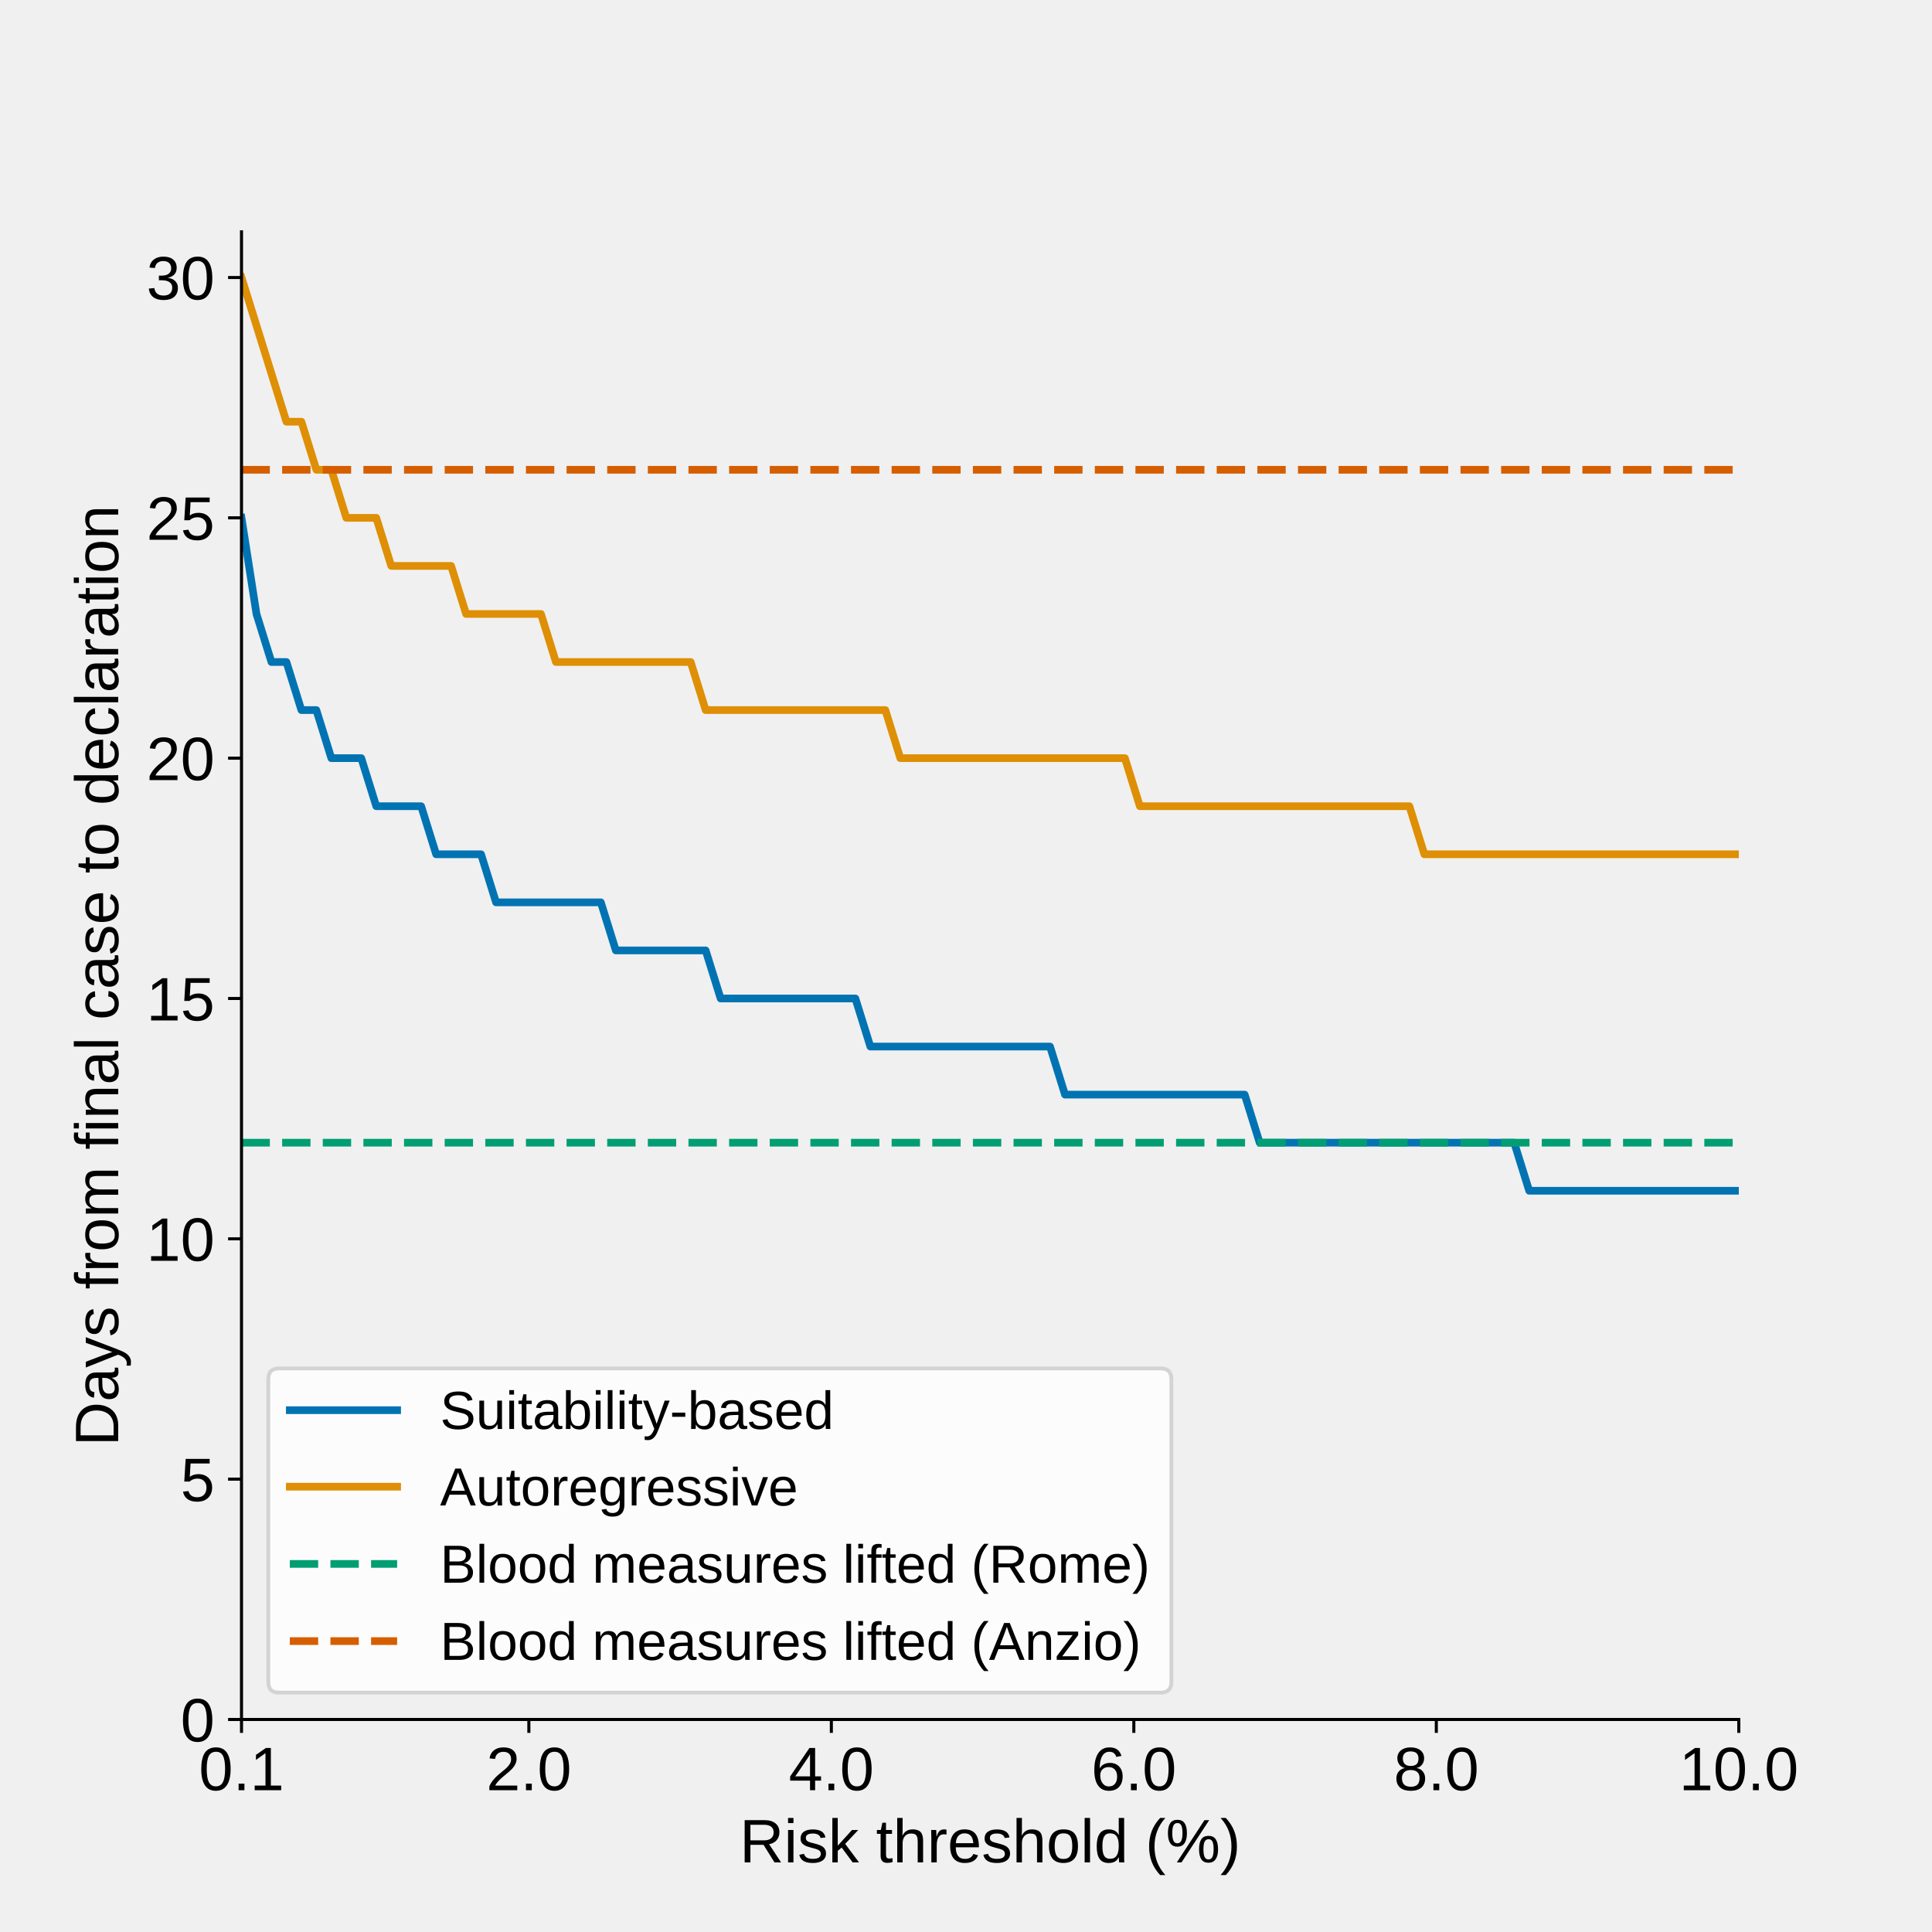
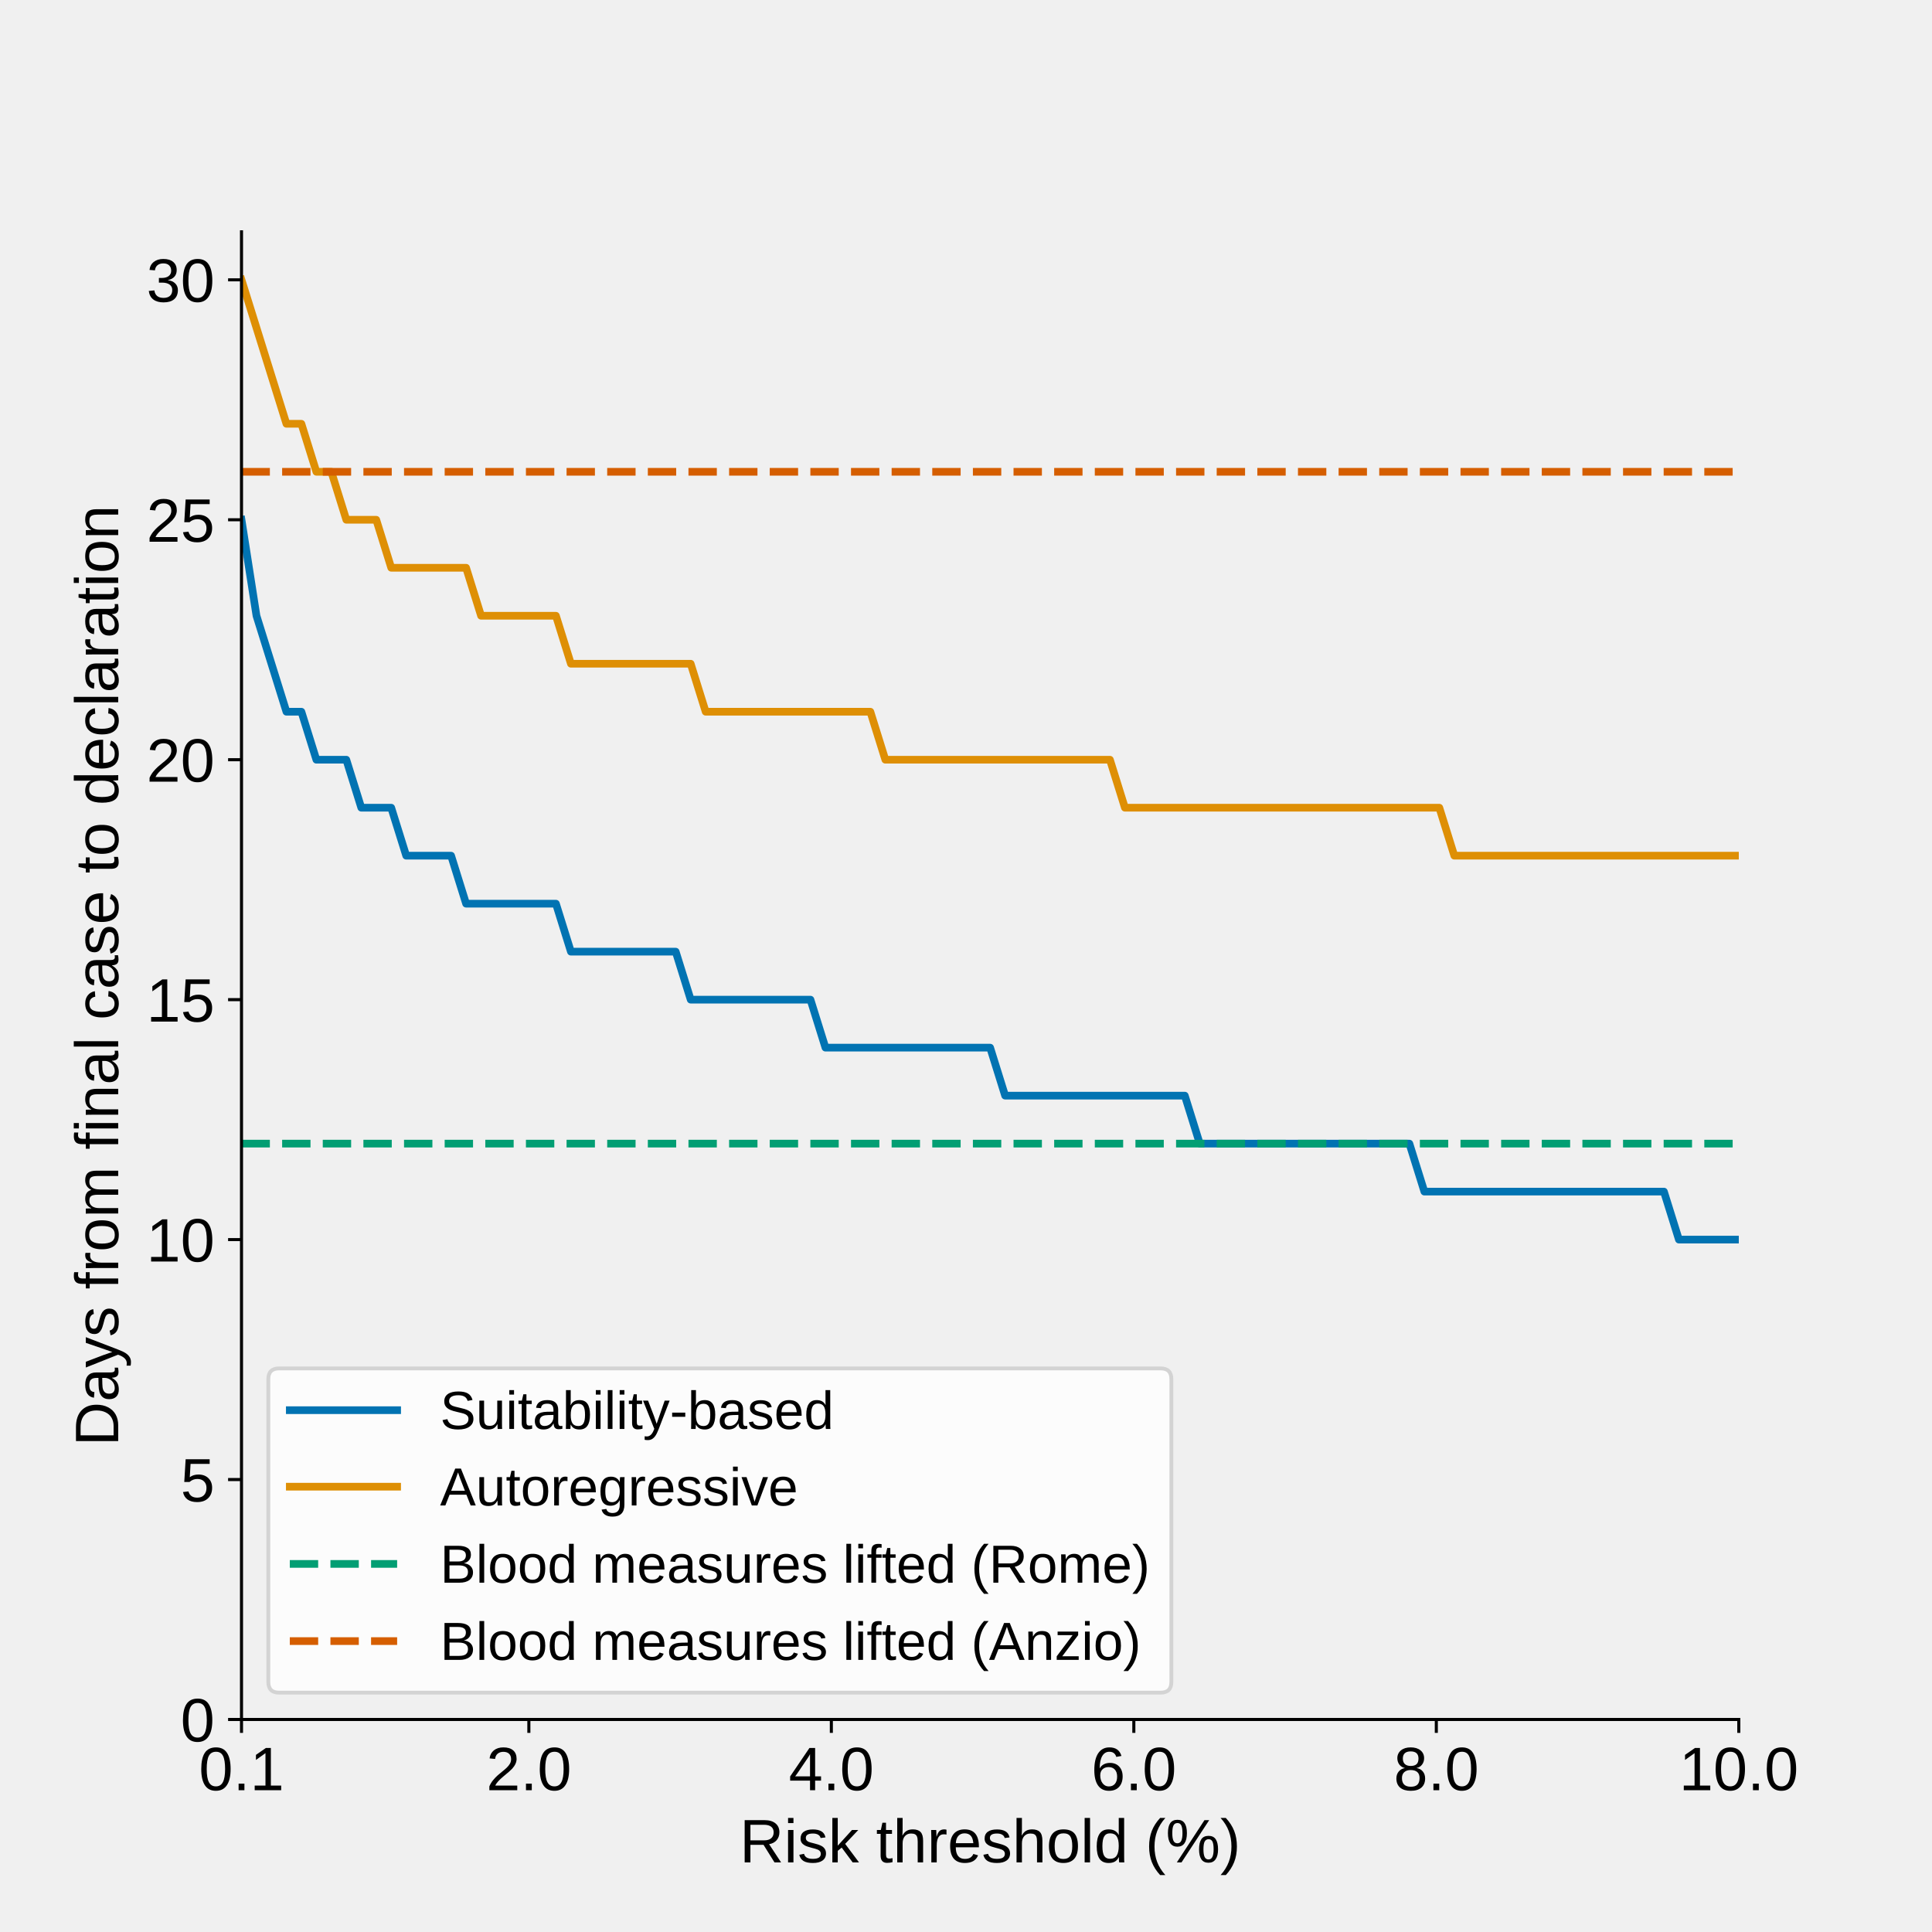
<svg xmlns="http://www.w3.org/2000/svg" xmlns:xlink="http://www.w3.org/1999/xlink" width="504pt" height="504pt" viewBox="0 0 504 504" version="1.1">
  <defs>
    <style type="text/css">*{stroke-linejoin: round; stroke-linecap: butt}</style>
  </defs>
  <g id="figure_1">
    <g id="patch_1">
      <path d="M 0 504  L 504 504  L 504 0  L 0 0  L 0 504  z " style="fill: none" />
    </g>
    <g id="axes_1">
      <g id="patch_2">
        <path d="M 63 448.56  L 453.6 448.56  L 453.6 60.48  L 63 60.48  L 63 448.56  z " style="fill: none" />
      </g>
      <g id="matplotlib.axis_1">
        <g id="xtick_1">
          <g id="line2d_1">
            <defs>
-               <path id="m18fdff7d92" d="M 0 0  L 0 3.5  " style="stroke: #000000; stroke-width: 0.8" />
+               <path id="mbc29019a53" d="M 0 0  L 0 3.5  " style="stroke: #000000; stroke-width: 0.8" />
            </defs>
            <g>
-               <use xlink:href="#m18fdff7d92" x="63" y="448.56" style="stroke: #000000; stroke-width: 0.8" />
+               <use xlink:href="#mbc29019a53" x="63" y="448.56" style="stroke: #000000; stroke-width: 0.8" />
            </g>
          </g>
          <g id="text_1">
            <text style="font-size: 16px; font-family: 'Arial', sans-serif; text-anchor: middle" x="63" y="467.012" transform="rotate(-0 63 467.0125)">0.1</text>
          </g>
        </g>
        <g id="xtick_2">
          <g id="line2d_2">
            <g>
-               <use xlink:href="#m18fdff7d92" x="137.964" y="448.56" style="stroke: #000000; stroke-width: 0.8" />
+               <use xlink:href="#mbc29019a53" x="137.964" y="448.56" style="stroke: #000000; stroke-width: 0.8" />
            </g>
          </g>
          <g id="text_2">
            <text style="font-size: 16px; font-family: 'Arial', sans-serif; text-anchor: middle" x="137.964" y="467.012" transform="rotate(-0 137.9636 467.0125)">2.0</text>
          </g>
        </g>
        <g id="xtick_3">
          <g id="line2d_3">
            <g>
-               <use xlink:href="#m18fdff7d92" x="216.873" y="448.56" style="stroke: #000000; stroke-width: 0.8" />
+               <use xlink:href="#mbc29019a53" x="216.873" y="448.56" style="stroke: #000000; stroke-width: 0.8" />
            </g>
          </g>
          <g id="text_3">
            <text style="font-size: 16px; font-family: 'Arial', sans-serif; text-anchor: middle" x="216.873" y="467.012" transform="rotate(-0 216.8727 467.0125)">4.0</text>
          </g>
        </g>
        <g id="xtick_4">
          <g id="line2d_4">
            <g>
-               <use xlink:href="#m18fdff7d92" x="295.782" y="448.56" style="stroke: #000000; stroke-width: 0.8" />
+               <use xlink:href="#mbc29019a53" x="295.782" y="448.56" style="stroke: #000000; stroke-width: 0.8" />
            </g>
          </g>
          <g id="text_4">
            <text style="font-size: 16px; font-family: 'Arial', sans-serif; text-anchor: middle" x="295.782" y="467.012" transform="rotate(-0 295.7818 467.0125)">6.0</text>
          </g>
        </g>
        <g id="xtick_5">
          <g id="line2d_5">
            <g>
-               <use xlink:href="#m18fdff7d92" x="374.691" y="448.56" style="stroke: #000000; stroke-width: 0.8" />
+               <use xlink:href="#mbc29019a53" x="374.691" y="448.56" style="stroke: #000000; stroke-width: 0.8" />
            </g>
          </g>
          <g id="text_5">
            <text style="font-size: 16px; font-family: 'Arial', sans-serif; text-anchor: middle" x="374.691" y="467.012" transform="rotate(-0 374.6909 467.0125)">8.0</text>
          </g>
        </g>
        <g id="xtick_6">
          <g id="line2d_6">
            <g>
-               <use xlink:href="#m18fdff7d92" x="453.6" y="448.56" style="stroke: #000000; stroke-width: 0.8" />
+               <use xlink:href="#mbc29019a53" x="453.6" y="448.56" style="stroke: #000000; stroke-width: 0.8" />
            </g>
          </g>
          <g id="text_6">
            <text style="font-size: 16px; font-family: 'Arial', sans-serif; text-anchor: middle" x="453.6" y="467.012" transform="rotate(-0 453.6 467.0125)">10.0</text>
          </g>
        </g>
        <g id="text_7">
          <text style="font-size: 16px; font-family: 'Arial', sans-serif; text-anchor: middle" x="258.3" y="485.84" transform="rotate(-0 258.3 485.84)">Risk threshold (%)</text>
        </g>
      </g>
      <g id="matplotlib.axis_2">
        <g id="ytick_1">
          <g id="line2d_7">
            <defs>
-               <path id="mdc9bde89df" d="M 0 0  L -3.5 0  " style="stroke: #000000; stroke-width: 0.8" />
+               <path id="m13a270ad79" d="M 0 0  L -3.5 0  " style="stroke: #000000; stroke-width: 0.8" />
            </defs>
            <g>
-               <use xlink:href="#mdc9bde89df" x="63" y="448.56" style="stroke: #000000; stroke-width: 0.8" />
+               <use xlink:href="#m13a270ad79" x="63" y="448.56" style="stroke: #000000; stroke-width: 0.8" />
            </g>
          </g>
          <g id="text_8">
            <text style="font-size: 16px; font-family: 'Arial', sans-serif; text-anchor: end" x="56" y="454.286" transform="rotate(-0 56 454.2862)">0</text>
          </g>
        </g>
        <g id="ytick_2">
          <g id="line2d_8">
            <g>
-               <use xlink:href="#mdc9bde89df" x="63" y="385.865" style="stroke: #000000; stroke-width: 0.8" />
+               <use xlink:href="#m13a270ad79" x="63" y="385.966" style="stroke: #000000; stroke-width: 0.8" />
            </g>
          </g>
          <g id="text_9">
-             <text style="font-size: 16px; font-family: 'Arial', sans-serif; text-anchor: end" x="56" y="391.592" transform="rotate(-0 56 391.5916)">5</text>
+             <text style="font-size: 16px; font-family: 'Arial', sans-serif; text-anchor: end" x="56" y="391.693" transform="rotate(-0 56 391.6927)">5</text>
          </g>
        </g>
        <g id="ytick_3">
          <g id="line2d_9">
            <g>
-               <use xlink:href="#mdc9bde89df" x="63" y="323.171" style="stroke: #000000; stroke-width: 0.8" />
+               <use xlink:href="#m13a270ad79" x="63" y="323.373" style="stroke: #000000; stroke-width: 0.8" />
            </g>
          </g>
          <g id="text_10">
-             <text style="font-size: 16px; font-family: 'Arial', sans-serif; text-anchor: end" x="56" y="328.897" transform="rotate(-0 56 328.8969)">10</text>
+             <text style="font-size: 16px; font-family: 'Arial', sans-serif; text-anchor: end" x="56" y="329.099" transform="rotate(-0 56 329.0992)">10</text>
          </g>
        </g>
        <g id="ytick_4">
          <g id="line2d_10">
            <g>
-               <use xlink:href="#mdc9bde89df" x="63" y="260.476" style="stroke: #000000; stroke-width: 0.8" />
+               <use xlink:href="#m13a270ad79" x="63" y="260.779" style="stroke: #000000; stroke-width: 0.8" />
            </g>
          </g>
          <g id="text_11">
-             <text style="font-size: 16px; font-family: 'Arial', sans-serif; text-anchor: end" x="56" y="266.202" transform="rotate(-0 56 266.2022)">15</text>
+             <text style="font-size: 16px; font-family: 'Arial', sans-serif; text-anchor: end" x="56" y="266.506" transform="rotate(-0 56 266.5056)">15</text>
          </g>
        </g>
        <g id="ytick_5">
          <g id="line2d_11">
            <g>
-               <use xlink:href="#mdc9bde89df" x="63" y="197.781" style="stroke: #000000; stroke-width: 0.8" />
+               <use xlink:href="#m13a270ad79" x="63" y="198.186" style="stroke: #000000; stroke-width: 0.8" />
            </g>
          </g>
          <g id="text_12">
-             <text style="font-size: 16px; font-family: 'Arial', sans-serif; text-anchor: end" x="56" y="203.508" transform="rotate(-0 56 203.5076)">20</text>
+             <text style="font-size: 16px; font-family: 'Arial', sans-serif; text-anchor: end" x="56" y="203.912" transform="rotate(-0 56 203.9121)">20</text>
          </g>
        </g>
        <g id="ytick_6">
          <g id="line2d_12">
            <g>
-               <use xlink:href="#mdc9bde89df" x="63" y="135.087" style="stroke: #000000; stroke-width: 0.8" />
+               <use xlink:href="#m13a270ad79" x="63" y="135.592" style="stroke: #000000; stroke-width: 0.8" />
            </g>
          </g>
          <g id="text_13">
-             <text style="font-size: 16px; font-family: 'Arial', sans-serif; text-anchor: end" x="56" y="140.813" transform="rotate(-0 56 140.8129)">25</text>
+             <text style="font-size: 16px; font-family: 'Arial', sans-serif; text-anchor: end" x="56" y="141.319" transform="rotate(-0 56 141.3185)">25</text>
          </g>
        </g>
        <g id="ytick_7">
          <g id="line2d_13">
            <g>
-               <use xlink:href="#mdc9bde89df" x="63" y="72.392" style="stroke: #000000; stroke-width: 0.8" />
+               <use xlink:href="#m13a270ad79" x="63" y="72.999" style="stroke: #000000; stroke-width: 0.8" />
            </g>
          </g>
          <g id="text_14">
-             <text style="font-size: 16px; font-family: 'Arial', sans-serif; text-anchor: end" x="56" y="78.118" transform="rotate(-0 56 78.11824)">30</text>
+             <text style="font-size: 16px; font-family: 'Arial', sans-serif; text-anchor: end" x="56" y="78.725" transform="rotate(-0 56 78.72496)">30</text>
          </g>
        </g>
        <g id="text_15">
          <text style="font-size: 16px; font-family: 'Arial', sans-serif; text-anchor: middle" x="30.837" y="254.52" transform="rotate(-90 30.8375 254.52)">Days from final case to declaration</text>
        </g>
      </g>
      <g id="line2d_14">
-         <path d="M 63 135.087  L 66.906 160.165  L 70.812 172.703  L 74.718 172.703  L 78.624 185.242  L 82.53 185.242  L 86.436 197.781  L 90.342 197.781  L 94.248 197.781  L 98.154 210.32  L 102.06 210.32  L 105.966 210.32  L 109.872 210.32  L 113.778 222.859  L 117.684 222.859  L 121.59 222.859  L 125.496 222.859  L 129.402 235.398  L 133.308 235.398  L 137.214 235.398  L 141.12 235.398  L 145.026 235.398  L 148.932 235.398  L 152.838 235.398  L 156.744 235.398  L 160.65 247.937  L 164.556 247.937  L 168.462 247.937  L 172.368 247.937  L 176.274 247.937  L 180.18 247.937  L 184.086 247.937  L 187.992 260.476  L 191.898 260.476  L 195.804 260.476  L 199.71 260.476  L 203.616 260.476  L 207.522 260.476  L 211.428 260.476  L 215.334 260.476  L 219.24 260.476  L 223.146 260.476  L 227.052 273.015  L 230.958 273.015  L 234.864 273.015  L 238.77 273.015  L 242.676 273.015  L 246.582 273.015  L 250.488 273.015  L 254.394 273.015  L 258.3 273.015  L 262.206 273.015  L 266.112 273.015  L 270.018 273.015  L 273.924 273.015  L 277.83 285.554  L 281.736 285.554  L 285.642 285.554  L 289.548 285.554  L 293.454 285.554  L 297.36 285.554  L 301.266 285.554  L 305.172 285.554  L 309.078 285.554  L 312.984 285.554  L 316.89 285.554  L 320.796 285.554  L 324.702 285.554  L 328.608 298.093  L 332.514 298.093  L 336.42 298.093  L 340.326 298.093  L 344.232 298.093  L 348.138 298.093  L 352.044 298.093  L 355.95 298.093  L 359.856 298.093  L 363.762 298.093  L 367.668 298.093  L 371.574 298.093  L 375.48 298.093  L 379.386 298.093  L 383.292 298.093  L 387.198 298.093  L 391.104 298.093  L 395.01 298.093  L 398.916 310.632  L 402.822 310.632  L 406.728 310.632  L 410.634 310.632  L 414.54 310.632  L 418.446 310.632  L 422.352 310.632  L 426.258 310.632  L 430.164 310.632  L 434.07 310.632  L 437.976 310.632  L 441.882 310.632  L 445.788 310.632  L 449.694 310.632  L 453.6 310.632  " clip-path="url(#p4ce9e8f227)" style="fill: none; stroke: #0173b2; stroke-width: 2; stroke-linecap: square" />
+         <path d="M 63 135.592  L 66.906 160.63  L 70.812 173.148  L 74.718 185.667  L 78.624 185.667  L 82.53 198.186  L 86.436 198.186  L 90.342 198.186  L 94.248 210.705  L 98.154 210.705  L 102.06 210.705  L 105.966 223.223  L 109.872 223.223  L 113.778 223.223  L 117.684 223.223  L 121.59 235.742  L 125.496 235.742  L 129.402 235.742  L 133.308 235.742  L 137.214 235.742  L 141.12 235.742  L 145.026 235.742  L 148.932 248.261  L 152.838 248.261  L 156.744 248.261  L 160.65 248.261  L 164.556 248.261  L 168.462 248.261  L 172.368 248.261  L 176.274 248.261  L 180.18 260.779  L 184.086 260.779  L 187.992 260.779  L 191.898 260.779  L 195.804 260.779  L 199.71 260.779  L 203.616 260.779  L 207.522 260.779  L 211.428 260.779  L 215.334 273.298  L 219.24 273.298  L 223.146 273.298  L 227.052 273.298  L 230.958 273.298  L 234.864 273.298  L 238.77 273.298  L 242.676 273.298  L 246.582 273.298  L 250.488 273.298  L 254.394 273.298  L 258.3 273.298  L 262.206 285.817  L 266.112 285.817  L 270.018 285.817  L 273.924 285.817  L 277.83 285.817  L 281.736 285.817  L 285.642 285.817  L 289.548 285.817  L 293.454 285.817  L 297.36 285.817  L 301.266 285.817  L 305.172 285.817  L 309.078 285.817  L 312.984 298.335  L 316.89 298.335  L 320.796 298.335  L 324.702 298.335  L 328.608 298.335  L 332.514 298.335  L 336.42 298.335  L 340.326 298.335  L 344.232 298.335  L 348.138 298.335  L 352.044 298.335  L 355.95 298.335  L 359.856 298.335  L 363.762 298.335  L 367.668 298.335  L 371.574 310.854  L 375.48 310.854  L 379.386 310.854  L 383.292 310.854  L 387.198 310.854  L 391.104 310.854  L 395.01 310.854  L 398.916 310.854  L 402.822 310.854  L 406.728 310.854  L 410.634 310.854  L 414.54 310.854  L 418.446 310.854  L 422.352 310.854  L 426.258 310.854  L 430.164 310.854  L 434.07 310.854  L 437.976 323.373  L 441.882 323.373  L 445.788 323.373  L 449.694 323.373  L 453.6 323.373  " clip-path="url(#p0df3286650)" style="fill: none; stroke: #0173b2; stroke-width: 2; stroke-linecap: square" />
      </g>
      <g id="line2d_15">
-         <path d="M 63 72.392  L 66.906 84.931  L 70.812 97.47  L 74.718 110.009  L 78.624 110.009  L 82.53 122.548  L 86.436 122.548  L 90.342 135.087  L 94.248 135.087  L 98.154 135.087  L 102.06 147.626  L 105.966 147.626  L 109.872 147.626  L 113.778 147.626  L 117.684 147.626  L 121.59 160.165  L 125.496 160.165  L 129.402 160.165  L 133.308 160.165  L 137.214 160.165  L 141.12 160.165  L 145.026 172.703  L 148.932 172.703  L 152.838 172.703  L 156.744 172.703  L 160.65 172.703  L 164.556 172.703  L 168.462 172.703  L 172.368 172.703  L 176.274 172.703  L 180.18 172.703  L 184.086 185.242  L 187.992 185.242  L 191.898 185.242  L 195.804 185.242  L 199.71 185.242  L 203.616 185.242  L 207.522 185.242  L 211.428 185.242  L 215.334 185.242  L 219.24 185.242  L 223.146 185.242  L 227.052 185.242  L 230.958 185.242  L 234.864 197.781  L 238.77 197.781  L 242.676 197.781  L 246.582 197.781  L 250.488 197.781  L 254.394 197.781  L 258.3 197.781  L 262.206 197.781  L 266.112 197.781  L 270.018 197.781  L 273.924 197.781  L 277.83 197.781  L 281.736 197.781  L 285.642 197.781  L 289.548 197.781  L 293.454 197.781  L 297.36 210.32  L 301.266 210.32  L 305.172 210.32  L 309.078 210.32  L 312.984 210.32  L 316.89 210.32  L 320.796 210.32  L 324.702 210.32  L 328.608 210.32  L 332.514 210.32  L 336.42 210.32  L 340.326 210.32  L 344.232 210.32  L 348.138 210.32  L 352.044 210.32  L 355.95 210.32  L 359.856 210.32  L 363.762 210.32  L 367.668 210.32  L 371.574 222.859  L 375.48 222.859  L 379.386 222.859  L 383.292 222.859  L 387.198 222.859  L 391.104 222.859  L 395.01 222.859  L 398.916 222.859  L 402.822 222.859  L 406.728 222.859  L 410.634 222.859  L 414.54 222.859  L 418.446 222.859  L 422.352 222.859  L 426.258 222.859  L 430.164 222.859  L 434.07 222.859  L 437.976 222.859  L 441.882 222.859  L 445.788 222.859  L 449.694 222.859  L 453.6 222.859  " clip-path="url(#p4ce9e8f227)" style="fill: none; stroke: #de8f05; stroke-width: 2; stroke-linecap: square" />
+         <path d="M 63 72.999  L 66.906 85.517  L 70.812 98.036  L 74.718 110.555  L 78.624 110.555  L 82.53 123.074  L 86.436 123.074  L 90.342 135.592  L 94.248 135.592  L 98.154 135.592  L 102.06 148.111  L 105.966 148.111  L 109.872 148.111  L 113.778 148.111  L 117.684 148.111  L 121.59 148.111  L 125.496 160.63  L 129.402 160.63  L 133.308 160.63  L 137.214 160.63  L 141.12 160.63  L 145.026 160.63  L 148.932 173.148  L 152.838 173.148  L 156.744 173.148  L 160.65 173.148  L 164.556 173.148  L 168.462 173.148  L 172.368 173.148  L 176.274 173.148  L 180.18 173.148  L 184.086 185.667  L 187.992 185.667  L 191.898 185.667  L 195.804 185.667  L 199.71 185.667  L 203.616 185.667  L 207.522 185.667  L 211.428 185.667  L 215.334 185.667  L 219.24 185.667  L 223.146 185.667  L 227.052 185.667  L 230.958 198.186  L 234.864 198.186  L 238.77 198.186  L 242.676 198.186  L 246.582 198.186  L 250.488 198.186  L 254.394 198.186  L 258.3 198.186  L 262.206 198.186  L 266.112 198.186  L 270.018 198.186  L 273.924 198.186  L 277.83 198.186  L 281.736 198.186  L 285.642 198.186  L 289.548 198.186  L 293.454 210.705  L 297.36 210.705  L 301.266 210.705  L 305.172 210.705  L 309.078 210.705  L 312.984 210.705  L 316.89 210.705  L 320.796 210.705  L 324.702 210.705  L 328.608 210.705  L 332.514 210.705  L 336.42 210.705  L 340.326 210.705  L 344.232 210.705  L 348.138 210.705  L 352.044 210.705  L 355.95 210.705  L 359.856 210.705  L 363.762 210.705  L 367.668 210.705  L 371.574 210.705  L 375.48 210.705  L 379.386 223.223  L 383.292 223.223  L 387.198 223.223  L 391.104 223.223  L 395.01 223.223  L 398.916 223.223  L 402.822 223.223  L 406.728 223.223  L 410.634 223.223  L 414.54 223.223  L 418.446 223.223  L 422.352 223.223  L 426.258 223.223  L 430.164 223.223  L 434.07 223.223  L 437.976 223.223  L 441.882 223.223  L 445.788 223.223  L 449.694 223.223  L 453.6 223.223  " clip-path="url(#p0df3286650)" style="fill: none; stroke: #de8f05; stroke-width: 2; stroke-linecap: square" />
      </g>
      <g id="line2d_16">
-         <path d="M 63 298.093  L 453.6 298.093  " clip-path="url(#p4ce9e8f227)" style="fill: none; stroke-dasharray: 7.4,3.2; stroke-dashoffset: 0; stroke: #029e73; stroke-width: 2" />
+         <path d="M 63 298.335  L 453.6 298.335  " clip-path="url(#p0df3286650)" style="fill: none; stroke-dasharray: 7.4,3.2; stroke-dashoffset: 0; stroke: #029e73; stroke-width: 2" />
      </g>
      <g id="line2d_17">
-         <path d="M 63 122.548  L 453.6 122.548  " clip-path="url(#p4ce9e8f227)" style="fill: none; stroke-dasharray: 7.4,3.2; stroke-dashoffset: 0; stroke: #d55e00; stroke-width: 2" />
+         <path d="M 63 123.074  L 453.6 123.074  " clip-path="url(#p0df3286650)" style="fill: none; stroke-dasharray: 7.4,3.2; stroke-dashoffset: 0; stroke: #d55e00; stroke-width: 2" />
      </g>
      <g id="patch_3">
        <path d="M 63 448.56  L 63 60.48  " style="fill: none; stroke: #000000; stroke-width: 0.8; stroke-linejoin: miter; stroke-linecap: square" />
      </g>
      <g id="patch_4">
        <path d="M 63 448.56  L 453.6 448.56  " style="fill: none; stroke: #000000; stroke-width: 0.8; stroke-linejoin: miter; stroke-linecap: square" />
      </g>
      <g id="legend_1">
        <g id="patch_5">
          <path d="M 72.8 441.56  L 302.774 441.56  Q 305.574 441.56 305.574 438.76  L 305.574 359.778  Q 305.574 356.978 302.774 356.978  L 72.8 356.978  Q 70 356.978 70 359.778  L 70 438.76  Q 70 441.56 72.8 441.56  z " style="fill: #ffffff; opacity: 0.8; stroke: #cccccc; stroke-linejoin: miter" />
        </g>
        <g id="line2d_18">
          <path d="M 75.6 367.87  L 89.6 367.87  L 103.6 367.87  " style="fill: none; stroke: #0173b2; stroke-width: 2; stroke-linecap: square" />
        </g>
        <g id="text_16">
          <text style="font-size: 14px; font-family: 'Arial', sans-serif; text-anchor: start" x="114.8" y="372.77" transform="rotate(-0 114.8 372.7697)">Suitability-based</text>
        </g>
        <g id="line2d_19">
          <path d="M 75.6 387.837  L 89.6 387.837  L 103.6 387.837  " style="fill: none; stroke: #de8f05; stroke-width: 2; stroke-linecap: square" />
        </g>
        <g id="text_17">
          <text style="font-size: 14px; font-family: 'Arial', sans-serif; text-anchor: start" x="114.8" y="392.737" transform="rotate(-0 114.8 392.7372)">Autoregressive</text>
        </g>
        <g id="line2d_20">
          <path d="M 75.6 407.975  L 89.6 407.975  L 103.6 407.975  " style="fill: none; stroke-dasharray: 7.4,3.2; stroke-dashoffset: 0; stroke: #029e73; stroke-width: 2" />
        </g>
        <g id="text_18">
          <text style="font-size: 14px; font-family: 'Arial', sans-serif; text-anchor: start" x="114.8" y="412.875" transform="rotate(-0 114.8 412.8753)">Blood measures lifted (Rome)</text>
        </g>
        <g id="line2d_21">
          <path d="M 75.6 428.113  L 89.6 428.113  L 103.6 428.113  " style="fill: none; stroke-dasharray: 7.4,3.2; stroke-dashoffset: 0; stroke: #d55e00; stroke-width: 2" />
        </g>
        <g id="text_19">
          <text style="font-size: 14px; font-family: 'Arial', sans-serif; text-anchor: start" x="114.8" y="433.013" transform="rotate(-0 114.8 433.0134)">Blood measures lifted (Anzio)</text>
        </g>
      </g>
    </g>
  </g>
  <defs>
-     <clipPath id="p4ce9e8f227">
+     <clipPath id="p0df3286650">
      <rect x="63" y="60.48" width="390.6" height="388.08" />
    </clipPath>
  </defs>
</svg>
